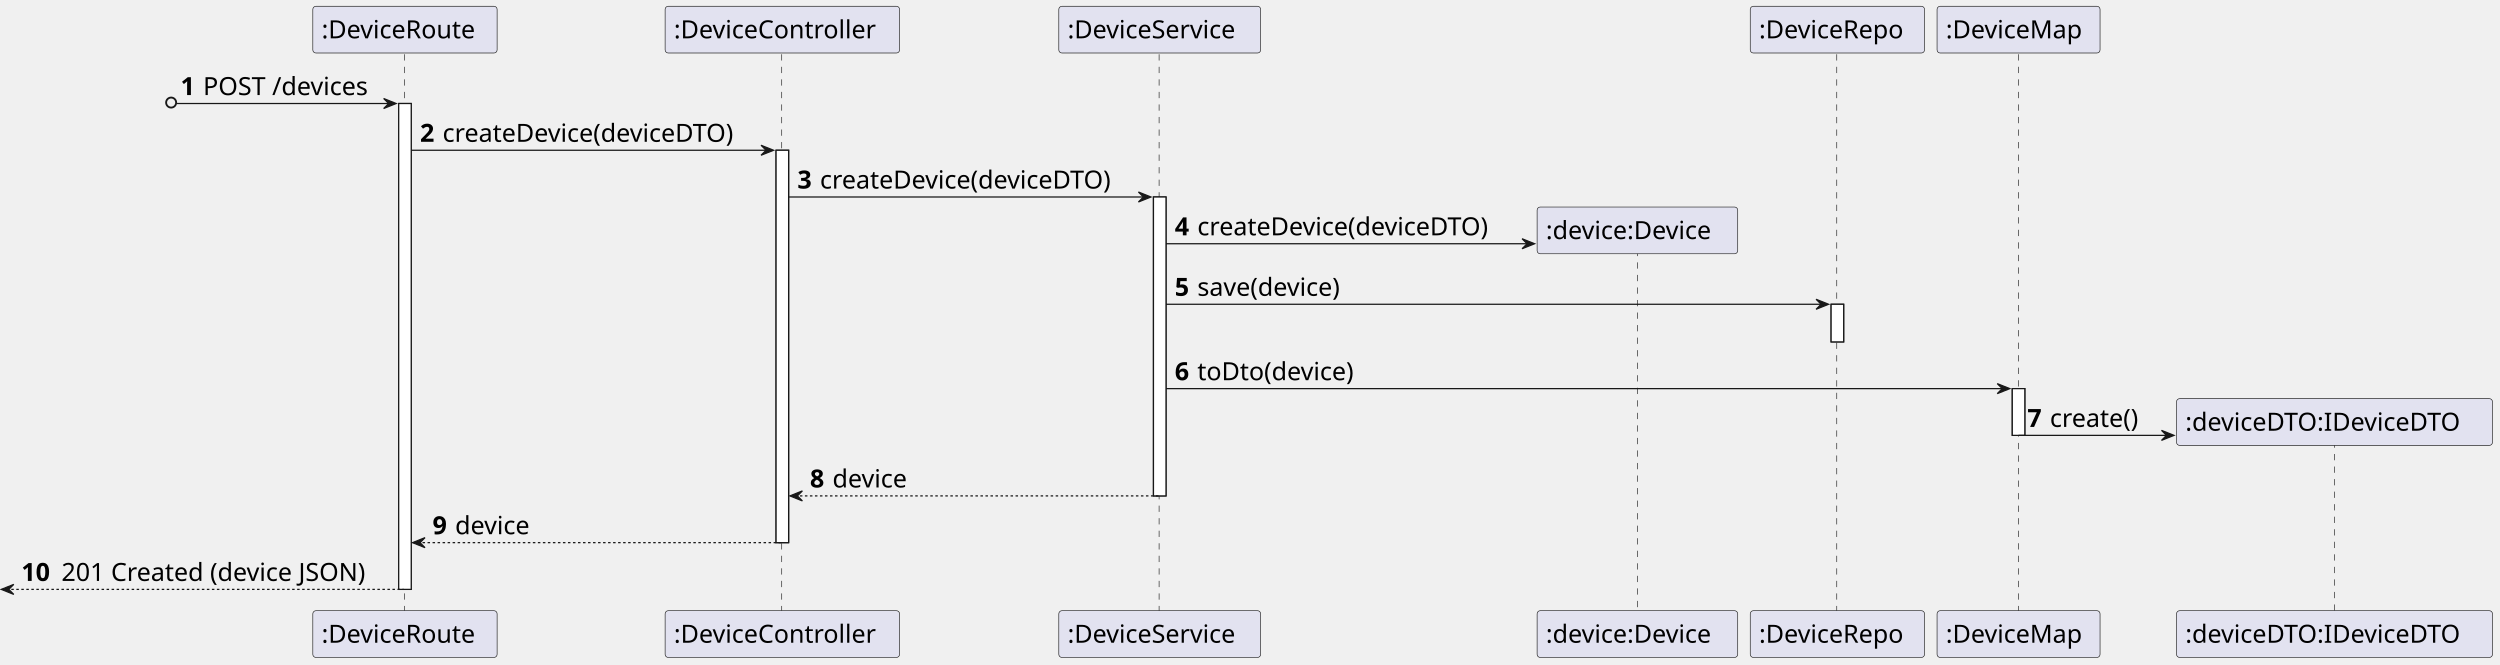
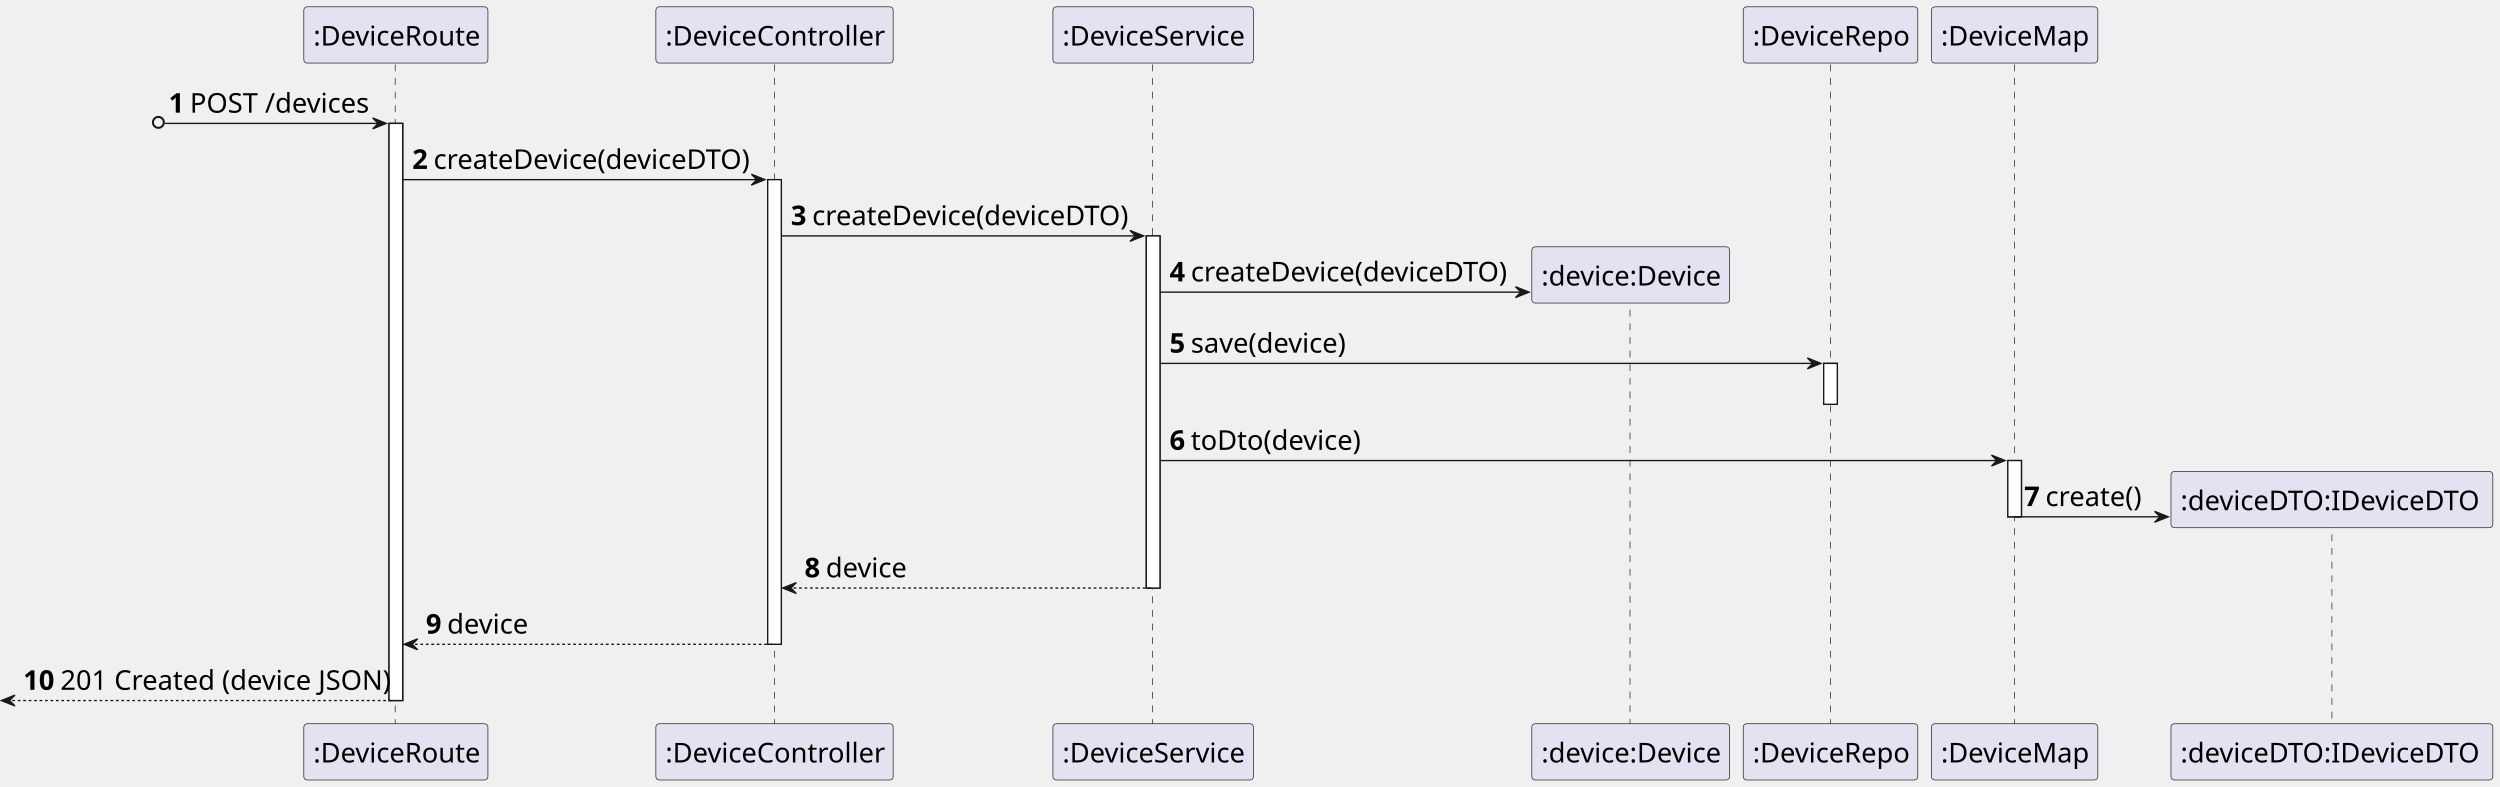
- <svg xmlns="http://www.w3.org/2000/svg" contentStyleType="text/css" height="530px" preserveAspectRatio="none" style="width:1994px;height:530px;background:#FFFFFF;" version="1.1" viewBox="0 0 1994 530" width="1994px" zoomAndPan="magnify">
+ <svg xmlns="http://www.w3.org/2000/svg" contentStyleType="text/css" height="577px" preserveAspectRatio="none" style="width:1833px;height:577px;background:#FFFFFF;" version="1.1" viewBox="0 0 1833 577" width="1833px" zoomAndPan="magnify">
  <defs />
  <g>
-     <rect fill="#FFFFFF" height="387.531" style="stroke:#181818;stroke-width:1.0;" width="10" x="318" y="82.562" />
-     <rect fill="#FFFFFF" height="312.969" style="stroke:#181818;stroke-width:1.0;" width="10" x="619" y="119.844" />
-     <rect fill="#FFFFFF" height="238.406" style="stroke:#181818;stroke-width:1.0;" width="10" x="920" y="157.125" />
-     <rect fill="#FFFFFF" height="30" style="stroke:#181818;stroke-width:1.0;" width="10" x="1460.5" y="242.688" />
-     <rect fill="#FFFFFF" height="37.281" style="stroke:#181818;stroke-width:1.0;" width="10" x="1605" y="309.969" />
-     <line style="stroke:#181818;stroke-width:0.5;stroke-dasharray:5.0,5.0;" x1="322.5" x2="322.5" y1="43.281" y2="488.094" />
-     <line style="stroke:#181818;stroke-width:0.5;stroke-dasharray:5.0,5.0;" x1="623.5" x2="623.5" y1="43.281" y2="488.094" />
-     <line style="stroke:#181818;stroke-width:0.5;stroke-dasharray:5.0,5.0;" x1="924.5" x2="924.5" y1="43.281" y2="488.094" />
-     <line style="stroke:#181818;stroke-width:0.5;stroke-dasharray:5.0,5.0;" x1="1306" x2="1306" y1="199.266" y2="488.094" />
-     <line style="stroke:#181818;stroke-width:0.5;stroke-dasharray:5.0,5.0;" x1="1465" x2="1465" y1="43.281" y2="488.094" />
-     <line style="stroke:#181818;stroke-width:0.5;stroke-dasharray:5.0,5.0;" x1="1610" x2="1610" y1="43.281" y2="488.094" />
-     <line style="stroke:#181818;stroke-width:0.5;stroke-dasharray:5.0,5.0;" x1="1862" x2="1862" y1="352.109" y2="488.094" />
-     <rect fill="#E2E2F0" height="37.281" rx="2.5" ry="2.5" style="stroke:#181818;stroke-width:0.5;" width="147" x="249.5" y="5" />
-     <text fill="#000000" font-family="sans-serif" font-size="20" lengthAdjust="spacing" textLength="133" x="256.5" y="30.564">:DeviceRoute</text>
-     <rect fill="#E2E2F0" height="37.281" rx="2.5" ry="2.5" style="stroke:#181818;stroke-width:0.5;" width="147" x="249.5" y="487.094" />
-     <text fill="#000000" font-family="sans-serif" font-size="20" lengthAdjust="spacing" textLength="133" x="256.5" y="512.658">:DeviceRoute</text>
-     <rect fill="#E2E2F0" height="37.281" rx="2.5" ry="2.5" style="stroke:#181818;stroke-width:0.5;" width="187" x="530.5" y="5" />
-     <text fill="#000000" font-family="sans-serif" font-size="20" lengthAdjust="spacing" textLength="173" x="537.5" y="30.564">:DeviceController</text>
-     <rect fill="#E2E2F0" height="37.281" rx="2.5" ry="2.5" style="stroke:#181818;stroke-width:0.5;" width="187" x="530.5" y="487.094" />
-     <text fill="#000000" font-family="sans-serif" font-size="20" lengthAdjust="spacing" textLength="173" x="537.5" y="512.658">:DeviceController</text>
-     <rect fill="#E2E2F0" height="37.281" rx="2.5" ry="2.5" style="stroke:#181818;stroke-width:0.5;" width="161" x="844.5" y="5" />
-     <text fill="#000000" font-family="sans-serif" font-size="20" lengthAdjust="spacing" textLength="147" x="851.5" y="30.564">:DeviceService</text>
-     <rect fill="#E2E2F0" height="37.281" rx="2.5" ry="2.5" style="stroke:#181818;stroke-width:0.5;" width="161" x="844.5" y="487.094" />
-     <text fill="#000000" font-family="sans-serif" font-size="20" lengthAdjust="spacing" textLength="147" x="851.5" y="512.658">:DeviceService</text>
-     <rect fill="#E2E2F0" height="37.281" rx="2.5" ry="2.5" style="stroke:#181818;stroke-width:0.5;" width="160" x="1226" y="487.094" />
-     <text fill="#000000" font-family="sans-serif" font-size="20" lengthAdjust="spacing" textLength="146" x="1233" y="512.658">:device:Device</text>
-     <rect fill="#E2E2F0" height="37.281" rx="2.5" ry="2.5" style="stroke:#181818;stroke-width:0.5;" width="139" x="1396" y="5" />
-     <text fill="#000000" font-family="sans-serif" font-size="20" lengthAdjust="spacing" textLength="125" x="1403" y="30.564">:DeviceRepo</text>
-     <rect fill="#E2E2F0" height="37.281" rx="2.5" ry="2.5" style="stroke:#181818;stroke-width:0.5;" width="139" x="1396" y="487.094" />
-     <text fill="#000000" font-family="sans-serif" font-size="20" lengthAdjust="spacing" textLength="125" x="1403" y="512.658">:DeviceRepo</text>
-     <rect fill="#E2E2F0" height="37.281" rx="2.5" ry="2.5" style="stroke:#181818;stroke-width:0.5;" width="130" x="1545" y="5" />
-     <text fill="#000000" font-family="sans-serif" font-size="20" lengthAdjust="spacing" textLength="116" x="1552" y="30.564">:DeviceMap</text>
-     <rect fill="#E2E2F0" height="37.281" rx="2.5" ry="2.5" style="stroke:#181818;stroke-width:0.5;" width="130" x="1545" y="487.094" />
-     <text fill="#000000" font-family="sans-serif" font-size="20" lengthAdjust="spacing" textLength="116" x="1552" y="512.658">:DeviceMap</text>
-     <rect fill="#E2E2F0" height="37.281" rx="2.5" ry="2.5" style="stroke:#181818;stroke-width:0.5;" width="252" x="1736" y="487.094" />
-     <text fill="#000000" font-family="sans-serif" font-size="20" lengthAdjust="spacing" textLength="238" x="1743" y="512.658">:deviceDTO:IDeviceDTO</text>
-     <rect fill="#FFFFFF" height="387.531" style="stroke:#181818;stroke-width:1.0;" width="10" x="318" y="82.562" />
-     <rect fill="#FFFFFF" height="312.969" style="stroke:#181818;stroke-width:1.0;" width="10" x="619" y="119.844" />
-     <rect fill="#FFFFFF" height="238.406" style="stroke:#181818;stroke-width:1.0;" width="10" x="920" y="157.125" />
-     <rect fill="#FFFFFF" height="30" style="stroke:#181818;stroke-width:1.0;" width="10" x="1460.5" y="242.688" />
-     <rect fill="#FFFFFF" height="37.281" style="stroke:#181818;stroke-width:1.0;" width="10" x="1605" y="309.969" />
-     <ellipse cx="136.5" cy="81.812" fill="none" rx="4" ry="4" style="stroke:#181818;stroke-width:1.5;" />
-     <polygon fill="#181818" points="306,78.562,316,82.562,306,86.562,310,82.562" style="stroke:#181818;stroke-width:1.0;" />
-     <line style="stroke:#181818;stroke-width:1.0;" x1="141" x2="312" y1="82.562" y2="82.562" />
-     <text fill="#000000" font-family="sans-serif" font-size="20" font-weight="bold" lengthAdjust="spacing" textLength="14" x="144" y="75.846">1</text>
-     <text fill="#000000" font-family="sans-serif" font-size="20" lengthAdjust="spacing" textLength="141" x="162" y="75.846">POST /devices</text>
-     <polygon fill="#181818" points="607,115.844,617,119.844,607,123.844,611,119.844" style="stroke:#181818;stroke-width:1.0;" />
-     <line style="stroke:#181818;stroke-width:1.0;" x1="328" x2="613" y1="119.844" y2="119.844" />
-     <text fill="#000000" font-family="sans-serif" font-size="20" font-weight="bold" lengthAdjust="spacing" textLength="14" x="335" y="113.127">2</text>
-     <text fill="#000000" font-family="sans-serif" font-size="20" lengthAdjust="spacing" textLength="254" x="353" y="113.127">createDevice(deviceDTO)</text>
-     <polygon fill="#181818" points="908,153.125,918,157.125,908,161.125,912,157.125" style="stroke:#181818;stroke-width:1.0;" />
-     <line style="stroke:#181818;stroke-width:1.0;" x1="629" x2="914" y1="157.125" y2="157.125" />
-     <text fill="#000000" font-family="sans-serif" font-size="20" font-weight="bold" lengthAdjust="spacing" textLength="14" x="636" y="150.408">3</text>
-     <text fill="#000000" font-family="sans-serif" font-size="20" lengthAdjust="spacing" textLength="254" x="654" y="150.408">createDevice(deviceDTO)</text>
-     <polygon fill="#181818" points="1214,190.406,1224,194.406,1214,198.406,1218,194.406" style="stroke:#181818;stroke-width:1.0;" />
-     <line style="stroke:#181818;stroke-width:1.0;" x1="930" x2="1220" y1="194.406" y2="194.406" />
-     <text fill="#000000" font-family="sans-serif" font-size="20" font-weight="bold" lengthAdjust="spacing" textLength="14" x="937" y="187.69">4</text>
-     <text fill="#000000" font-family="sans-serif" font-size="20" lengthAdjust="spacing" textLength="254" x="955" y="187.69">createDevice(deviceDTO)</text>
-     <rect fill="#E2E2F0" height="37.281" rx="2.5" ry="2.5" style="stroke:#181818;stroke-width:0.5;" width="160" x="1226" y="165.125" />
-     <text fill="#000000" font-family="sans-serif" font-size="20" lengthAdjust="spacing" textLength="146" x="1233" y="190.69">:device:Device</text>
-     <polygon fill="#181818" points="1448.5,238.688,1458.5,242.688,1448.5,246.688,1452.5,242.688" style="stroke:#181818;stroke-width:1.0;" />
-     <line style="stroke:#181818;stroke-width:1.0;" x1="930" x2="1454.5" y1="242.688" y2="242.688" />
-     <text fill="#000000" font-family="sans-serif" font-size="20" font-weight="bold" lengthAdjust="spacing" textLength="14" x="937" y="235.971">5</text>
-     <text fill="#000000" font-family="sans-serif" font-size="20" lengthAdjust="spacing" textLength="126" x="955" y="235.971">save(device)</text>
-     <polygon fill="#181818" points="1593,305.969,1603,309.969,1593,313.969,1597,309.969" style="stroke:#181818;stroke-width:1.0;" />
-     <line style="stroke:#181818;stroke-width:1.0;" x1="930" x2="1599" y1="309.969" y2="309.969" />
-     <text fill="#000000" font-family="sans-serif" font-size="20" font-weight="bold" lengthAdjust="spacing" textLength="14" x="937" y="303.252">6</text>
-     <text fill="#000000" font-family="sans-serif" font-size="20" lengthAdjust="spacing" textLength="136" x="955" y="303.252">toDto(device)</text>
-     <polygon fill="#181818" points="1724,343.25,1734,347.25,1724,351.25,1728,347.25" style="stroke:#181818;stroke-width:1.0;" />
-     <line style="stroke:#181818;stroke-width:1.0;" x1="1610" x2="1730" y1="347.25" y2="347.25" />
-     <text fill="#000000" font-family="sans-serif" font-size="20" font-weight="bold" lengthAdjust="spacing" textLength="14" x="1617" y="340.533">7</text>
-     <text fill="#000000" font-family="sans-serif" font-size="20" lengthAdjust="spacing" textLength="79" x="1635" y="340.533">create()</text>
-     <rect fill="#E2E2F0" height="37.281" rx="2.5" ry="2.5" style="stroke:#181818;stroke-width:0.5;" width="252" x="1736" y="317.969" />
-     <text fill="#000000" font-family="sans-serif" font-size="20" lengthAdjust="spacing" textLength="238" x="1743" y="343.533">:deviceDTO:IDeviceDTO</text>
-     <polygon fill="#181818" points="640,391.531,630,395.531,640,399.531,636,395.531" style="stroke:#181818;stroke-width:1.0;" />
-     <line style="stroke:#181818;stroke-width:1.0;stroke-dasharray:2.0,2.0;" x1="634" x2="924" y1="395.531" y2="395.531" />
-     <text fill="#000000" font-family="sans-serif" font-size="20" font-weight="bold" lengthAdjust="spacing" textLength="14" x="646" y="388.815">8</text>
-     <text fill="#000000" font-family="sans-serif" font-size="20" lengthAdjust="spacing" textLength="65" x="664" y="388.815">device</text>
-     <polygon fill="#181818" points="339,428.812,329,432.812,339,436.812,335,432.812" style="stroke:#181818;stroke-width:1.0;" />
-     <line style="stroke:#181818;stroke-width:1.0;stroke-dasharray:2.0,2.0;" x1="333" x2="623" y1="432.812" y2="432.812" />
-     <text fill="#000000" font-family="sans-serif" font-size="20" font-weight="bold" lengthAdjust="spacing" textLength="14" x="345" y="426.096">9</text>
-     <text fill="#000000" font-family="sans-serif" font-size="20" lengthAdjust="spacing" textLength="65" x="363" y="426.096">device</text>
-     <polygon fill="#181818" points="11,466.094,1,470.094,11,474.094,7,470.094" style="stroke:#181818;stroke-width:1.0;" />
-     <line style="stroke:#181818;stroke-width:1.0;stroke-dasharray:2.0,2.0;" x1="5" x2="322" y1="470.094" y2="470.094" />
-     <text fill="#000000" font-family="sans-serif" font-size="20" font-weight="bold" lengthAdjust="spacing" textLength="28" x="17" y="463.377">10</text>
-     <text fill="#000000" font-family="sans-serif" font-size="20" lengthAdjust="spacing" textLength="267" x="49" y="463.377">201 Created (device JSON)</text>
+     <rect fill="#FFFFFF" height="423.16" style="stroke:#181818;stroke-width:1.0;" width="10" x="285.25" y="90.48" />
+     <rect fill="#FFFFFF" height="340.68" style="stroke:#181818;stroke-width:1.0;" width="10" x="562.875" y="131.72" />
+     <rect fill="#FFFFFF" height="258.2" style="stroke:#181818;stroke-width:1.0;" width="10" x="840.5" y="172.96" />
+     <rect fill="#FFFFFF" height="30" style="stroke:#181818;stroke-width:1.0;" width="10" x="1337.125" y="266.44" />
+     <rect fill="#FFFFFF" height="41.24" style="stroke:#181818;stroke-width:1.0;" width="10" x="1472.125" y="337.68" />
+     <line style="stroke:#181818;stroke-width:0.5;stroke-dasharray:5.0,5.0;" x1="289.75" x2="289.75" y1="47.24" y2="531.64" />
+     <line style="stroke:#181818;stroke-width:0.5;stroke-dasharray:5.0,5.0;" x1="567.875" x2="567.875" y1="47.24" y2="531.64" />
+     <line style="stroke:#181818;stroke-width:0.5;stroke-dasharray:5.0,5.0;" x1="845" x2="845" y1="47.24" y2="531.64" />
+     <line style="stroke:#181818;stroke-width:0.5;stroke-dasharray:5.0,5.0;" x1="1195.125" x2="1195.125" y1="217.08" y2="531.64" />
+     <line style="stroke:#181818;stroke-width:0.5;stroke-dasharray:5.0,5.0;" x1="1342.125" x2="1342.125" y1="47.24" y2="531.64" />
+     <line style="stroke:#181818;stroke-width:0.5;stroke-dasharray:5.0,5.0;" x1="1477.125" x2="1477.125" y1="47.24" y2="531.64" />
+     <line style="stroke:#181818;stroke-width:0.5;stroke-dasharray:5.0,5.0;" x1="1709.75" x2="1709.75" y1="381.8" y2="531.64" />
+     <rect fill="#E2E2F0" height="41.24" rx="2.5" ry="2.5" style="stroke:#181818;stroke-width:0.5;" width="135" x="222.75" y="5" />
+     <text fill="#000000" font-family="sans-serif" font-size="20" lengthAdjust="spacing" textLength="121" x="229.75" y="33.38">:DeviceRoute</text>
+     <rect fill="#E2E2F0" height="41.24" rx="2.5" ry="2.5" style="stroke:#181818;stroke-width:0.5;" width="135" x="222.75" y="530.64" />
+     <text fill="#000000" font-family="sans-serif" font-size="20" lengthAdjust="spacing" textLength="121" x="229.75" y="559.02">:DeviceRoute</text>
+     <rect fill="#E2E2F0" height="41.24" rx="2.5" ry="2.5" style="stroke:#181818;stroke-width:0.5;" width="174" x="480.875" y="5" />
+     <text fill="#000000" font-family="sans-serif" font-size="20" lengthAdjust="spacing" textLength="160" x="487.875" y="33.38">:DeviceController</text>
+     <rect fill="#E2E2F0" height="41.24" rx="2.5" ry="2.5" style="stroke:#181818;stroke-width:0.5;" width="174" x="480.875" y="530.64" />
+     <text fill="#000000" font-family="sans-serif" font-size="20" lengthAdjust="spacing" textLength="160" x="487.875" y="559.02">:DeviceController</text>
+     <rect fill="#E2E2F0" height="41.24" rx="2.5" ry="2.5" style="stroke:#181818;stroke-width:0.5;" width="147" x="772" y="5" />
+     <text fill="#000000" font-family="sans-serif" font-size="20" lengthAdjust="spacing" textLength="133" x="779" y="33.38">:DeviceService</text>
+     <rect fill="#E2E2F0" height="41.24" rx="2.5" ry="2.5" style="stroke:#181818;stroke-width:0.5;" width="147" x="772" y="530.64" />
+     <text fill="#000000" font-family="sans-serif" font-size="20" lengthAdjust="spacing" textLength="133" x="779" y="559.02">:DeviceService</text>
+     <rect fill="#E2E2F0" height="41.24" rx="2.5" ry="2.5" style="stroke:#181818;stroke-width:0.5;" width="145" x="1123.125" y="530.64" />
+     <text fill="#000000" font-family="sans-serif" font-size="20" lengthAdjust="spacing" textLength="131" x="1130.125" y="559.02">:device:Device</text>
+     <rect fill="#E2E2F0" height="41.24" rx="2.5" ry="2.5" style="stroke:#181818;stroke-width:0.5;" width="128" x="1278.125" y="5" />
+     <text fill="#000000" font-family="sans-serif" font-size="20" lengthAdjust="spacing" textLength="114" x="1285.125" y="33.38">:DeviceRepo</text>
+     <rect fill="#E2E2F0" height="41.24" rx="2.5" ry="2.5" style="stroke:#181818;stroke-width:0.5;" width="128" x="1278.125" y="530.64" />
+     <text fill="#000000" font-family="sans-serif" font-size="20" lengthAdjust="spacing" textLength="114" x="1285.125" y="559.02">:DeviceRepo</text>
+     <rect fill="#E2E2F0" height="41.24" rx="2.5" ry="2.5" style="stroke:#181818;stroke-width:0.5;" width="122" x="1416.125" y="5" />
+     <text fill="#000000" font-family="sans-serif" font-size="20" lengthAdjust="spacing" textLength="108" x="1423.125" y="33.38">:DeviceMap</text>
+     <rect fill="#E2E2F0" height="41.24" rx="2.5" ry="2.5" style="stroke:#181818;stroke-width:0.5;" width="122" x="1416.125" y="530.64" />
+     <text fill="#000000" font-family="sans-serif" font-size="20" lengthAdjust="spacing" textLength="108" x="1423.125" y="559.02">:DeviceMap</text>
+     <rect fill="#E2E2F0" height="41.24" rx="2.5" ry="2.5" style="stroke:#181818;stroke-width:0.5;" width="236" x="1591.75" y="530.64" />
+     <text fill="#000000" font-family="sans-serif" font-size="20" lengthAdjust="spacing" textLength="222" x="1598.75" y="559.02">:deviceDTO:IDeviceDTO</text>
+     <rect fill="#FFFFFF" height="423.16" style="stroke:#181818;stroke-width:1.0;" width="10" x="285.25" y="90.48" />
+     <rect fill="#FFFFFF" height="340.68" style="stroke:#181818;stroke-width:1.0;" width="10" x="562.875" y="131.72" />
+     <rect fill="#FFFFFF" height="258.2" style="stroke:#181818;stroke-width:1.0;" width="10" x="840.5" y="172.96" />
+     <rect fill="#FFFFFF" height="30" style="stroke:#181818;stroke-width:1.0;" width="10" x="1337.125" y="266.44" />
+     <rect fill="#FFFFFF" height="41.24" style="stroke:#181818;stroke-width:1.0;" width="10" x="1472.125" y="337.68" />
+     <ellipse cx="116.125" cy="89.73" fill="none" rx="4" ry="4" style="stroke:#181818;stroke-width:1.5;" />
+     <polygon fill="#181818" points="273.25,86.48,283.25,90.48,273.25,94.48,277.25,90.48" style="stroke:#181818;stroke-width:1.0;" />
+     <line style="stroke:#181818;stroke-width:1.0;" x1="120.625" x2="279.25" y1="90.48" y2="90.48" />
+     <text fill="#000000" font-family="sans-serif" font-size="20" font-weight="bold" lengthAdjust="spacing" textLength="11.625" x="123.625" y="82.62">1</text>
+     <text fill="#000000" font-family="sans-serif" font-size="20" lengthAdjust="spacing" textLength="131" x="139.25" y="82.62">POST /devices</text>
+     <polygon fill="#181818" points="550.875,127.72,560.875,131.72,550.875,135.72,554.875,131.72" style="stroke:#181818;stroke-width:1.0;" />
+     <line style="stroke:#181818;stroke-width:1.0;" x1="295.25" x2="556.875" y1="131.72" y2="131.72" />
+     <text fill="#000000" font-family="sans-serif" font-size="20" font-weight="bold" lengthAdjust="spacing" textLength="11.625" x="302.25" y="123.86">2</text>
+     <text fill="#000000" font-family="sans-serif" font-size="20" lengthAdjust="spacing" textLength="233" x="317.875" y="123.86">createDevice(deviceDTO)</text>
+     <polygon fill="#181818" points="828.5,168.96,838.5,172.96,828.5,176.96,832.5,172.96" style="stroke:#181818;stroke-width:1.0;" />
+     <line style="stroke:#181818;stroke-width:1.0;" x1="572.875" x2="834.5" y1="172.96" y2="172.96" />
+     <text fill="#000000" font-family="sans-serif" font-size="20" font-weight="bold" lengthAdjust="spacing" textLength="11.625" x="579.875" y="165.1">3</text>
+     <text fill="#000000" font-family="sans-serif" font-size="20" lengthAdjust="spacing" textLength="233" x="595.5" y="165.1">createDevice(deviceDTO)</text>
+     <polygon fill="#181818" points="1111.125,210.2,1121.125,214.2,1111.125,218.2,1115.125,214.2" style="stroke:#181818;stroke-width:1.0;" />
+     <line style="stroke:#181818;stroke-width:1.0;" x1="850.5" x2="1117.125" y1="214.2" y2="214.2" />
+     <text fill="#000000" font-family="sans-serif" font-size="20" font-weight="bold" lengthAdjust="spacing" textLength="11.625" x="857.5" y="206.34">4</text>
+     <text fill="#000000" font-family="sans-serif" font-size="20" lengthAdjust="spacing" textLength="233" x="873.125" y="206.34">createDevice(deviceDTO)</text>
+     <rect fill="#E2E2F0" height="41.24" rx="2.5" ry="2.5" style="stroke:#181818;stroke-width:0.5;" width="145" x="1123.125" y="180.96" />
+     <text fill="#000000" font-family="sans-serif" font-size="20" lengthAdjust="spacing" textLength="131" x="1130.125" y="209.34">:device:Device</text>
+     <polygon fill="#181818" points="1325.125,262.44,1335.125,266.44,1325.125,270.44,1329.125,266.44" style="stroke:#181818;stroke-width:1.0;" />
+     <line style="stroke:#181818;stroke-width:1.0;" x1="850.5" x2="1331.125" y1="266.44" y2="266.44" />
+     <text fill="#000000" font-family="sans-serif" font-size="20" font-weight="bold" lengthAdjust="spacing" textLength="11.625" x="857.5" y="258.58">5</text>
+     <text fill="#000000" font-family="sans-serif" font-size="20" lengthAdjust="spacing" textLength="113" x="873.125" y="258.58">save(device)</text>
+     <polygon fill="#181818" points="1460.125,333.68,1470.125,337.68,1460.125,341.68,1464.125,337.68" style="stroke:#181818;stroke-width:1.0;" />
+     <line style="stroke:#181818;stroke-width:1.0;" x1="850.5" x2="1466.125" y1="337.68" y2="337.68" />
+     <text fill="#000000" font-family="sans-serif" font-size="20" font-weight="bold" lengthAdjust="spacing" textLength="11.625" x="857.5" y="329.82">6</text>
+     <text fill="#000000" font-family="sans-serif" font-size="20" lengthAdjust="spacing" textLength="124" x="873.125" y="329.82">toDto(device)</text>
+     <polygon fill="#181818" points="1579.75,374.92,1589.75,378.92,1579.75,382.92,1583.75,378.92" style="stroke:#181818;stroke-width:1.0;" />
+     <line style="stroke:#181818;stroke-width:1.0;" x1="1477.125" x2="1585.75" y1="378.92" y2="378.92" />
+     <text fill="#000000" font-family="sans-serif" font-size="20" font-weight="bold" lengthAdjust="spacing" textLength="11.625" x="1484.125" y="371.06">7</text>
+     <text fill="#000000" font-family="sans-serif" font-size="20" lengthAdjust="spacing" textLength="70" x="1499.75" y="371.06">create()</text>
+     <rect fill="#E2E2F0" height="41.24" rx="2.5" ry="2.5" style="stroke:#181818;stroke-width:0.5;" width="236" x="1591.75" y="345.68" />
+     <text fill="#000000" font-family="sans-serif" font-size="20" lengthAdjust="spacing" textLength="222" x="1598.75" y="374.06">:deviceDTO:IDeviceDTO</text>
+     <polygon fill="#181818" points="583.875,427.16,573.875,431.16,583.875,435.16,579.875,431.16" style="stroke:#181818;stroke-width:1.0;" />
+     <line style="stroke:#181818;stroke-width:1.0;stroke-dasharray:2.0,2.0;" x1="577.875" x2="844.5" y1="431.16" y2="431.16" />
+     <text fill="#000000" font-family="sans-serif" font-size="20" font-weight="bold" lengthAdjust="spacing" textLength="11.625" x="589.875" y="423.3">8</text>
+     <text fill="#000000" font-family="sans-serif" font-size="20" lengthAdjust="spacing" textLength="59" x="605.5" y="423.3">device</text>
+     <polygon fill="#181818" points="306.25,468.4,296.25,472.4,306.25,476.4,302.25,472.4" style="stroke:#181818;stroke-width:1.0;" />
+     <line style="stroke:#181818;stroke-width:1.0;stroke-dasharray:2.0,2.0;" x1="300.25" x2="566.875" y1="472.4" y2="472.4" />
+     <text fill="#000000" font-family="sans-serif" font-size="20" font-weight="bold" lengthAdjust="spacing" textLength="11.625" x="312.25" y="464.54">9</text>
+     <text fill="#000000" font-family="sans-serif" font-size="20" lengthAdjust="spacing" textLength="59" x="327.875" y="464.54">device</text>
+     <polygon fill="#181818" points="11,509.64,1,513.64,11,517.64,7,513.64" style="stroke:#181818;stroke-width:1.0;" />
+     <line style="stroke:#181818;stroke-width:1.0;stroke-dasharray:2.0,2.0;" x1="5" x2="289.25" y1="513.64" y2="513.64" />
+     <text fill="#000000" font-family="sans-serif" font-size="20" font-weight="bold" lengthAdjust="spacing" textLength="23.25" x="17" y="505.78">10</text>
+     <text fill="#000000" font-family="sans-serif" font-size="20" lengthAdjust="spacing" textLength="239" x="44.25" y="505.78">201 Created (device JSON)</text>
  </g>
</svg>
